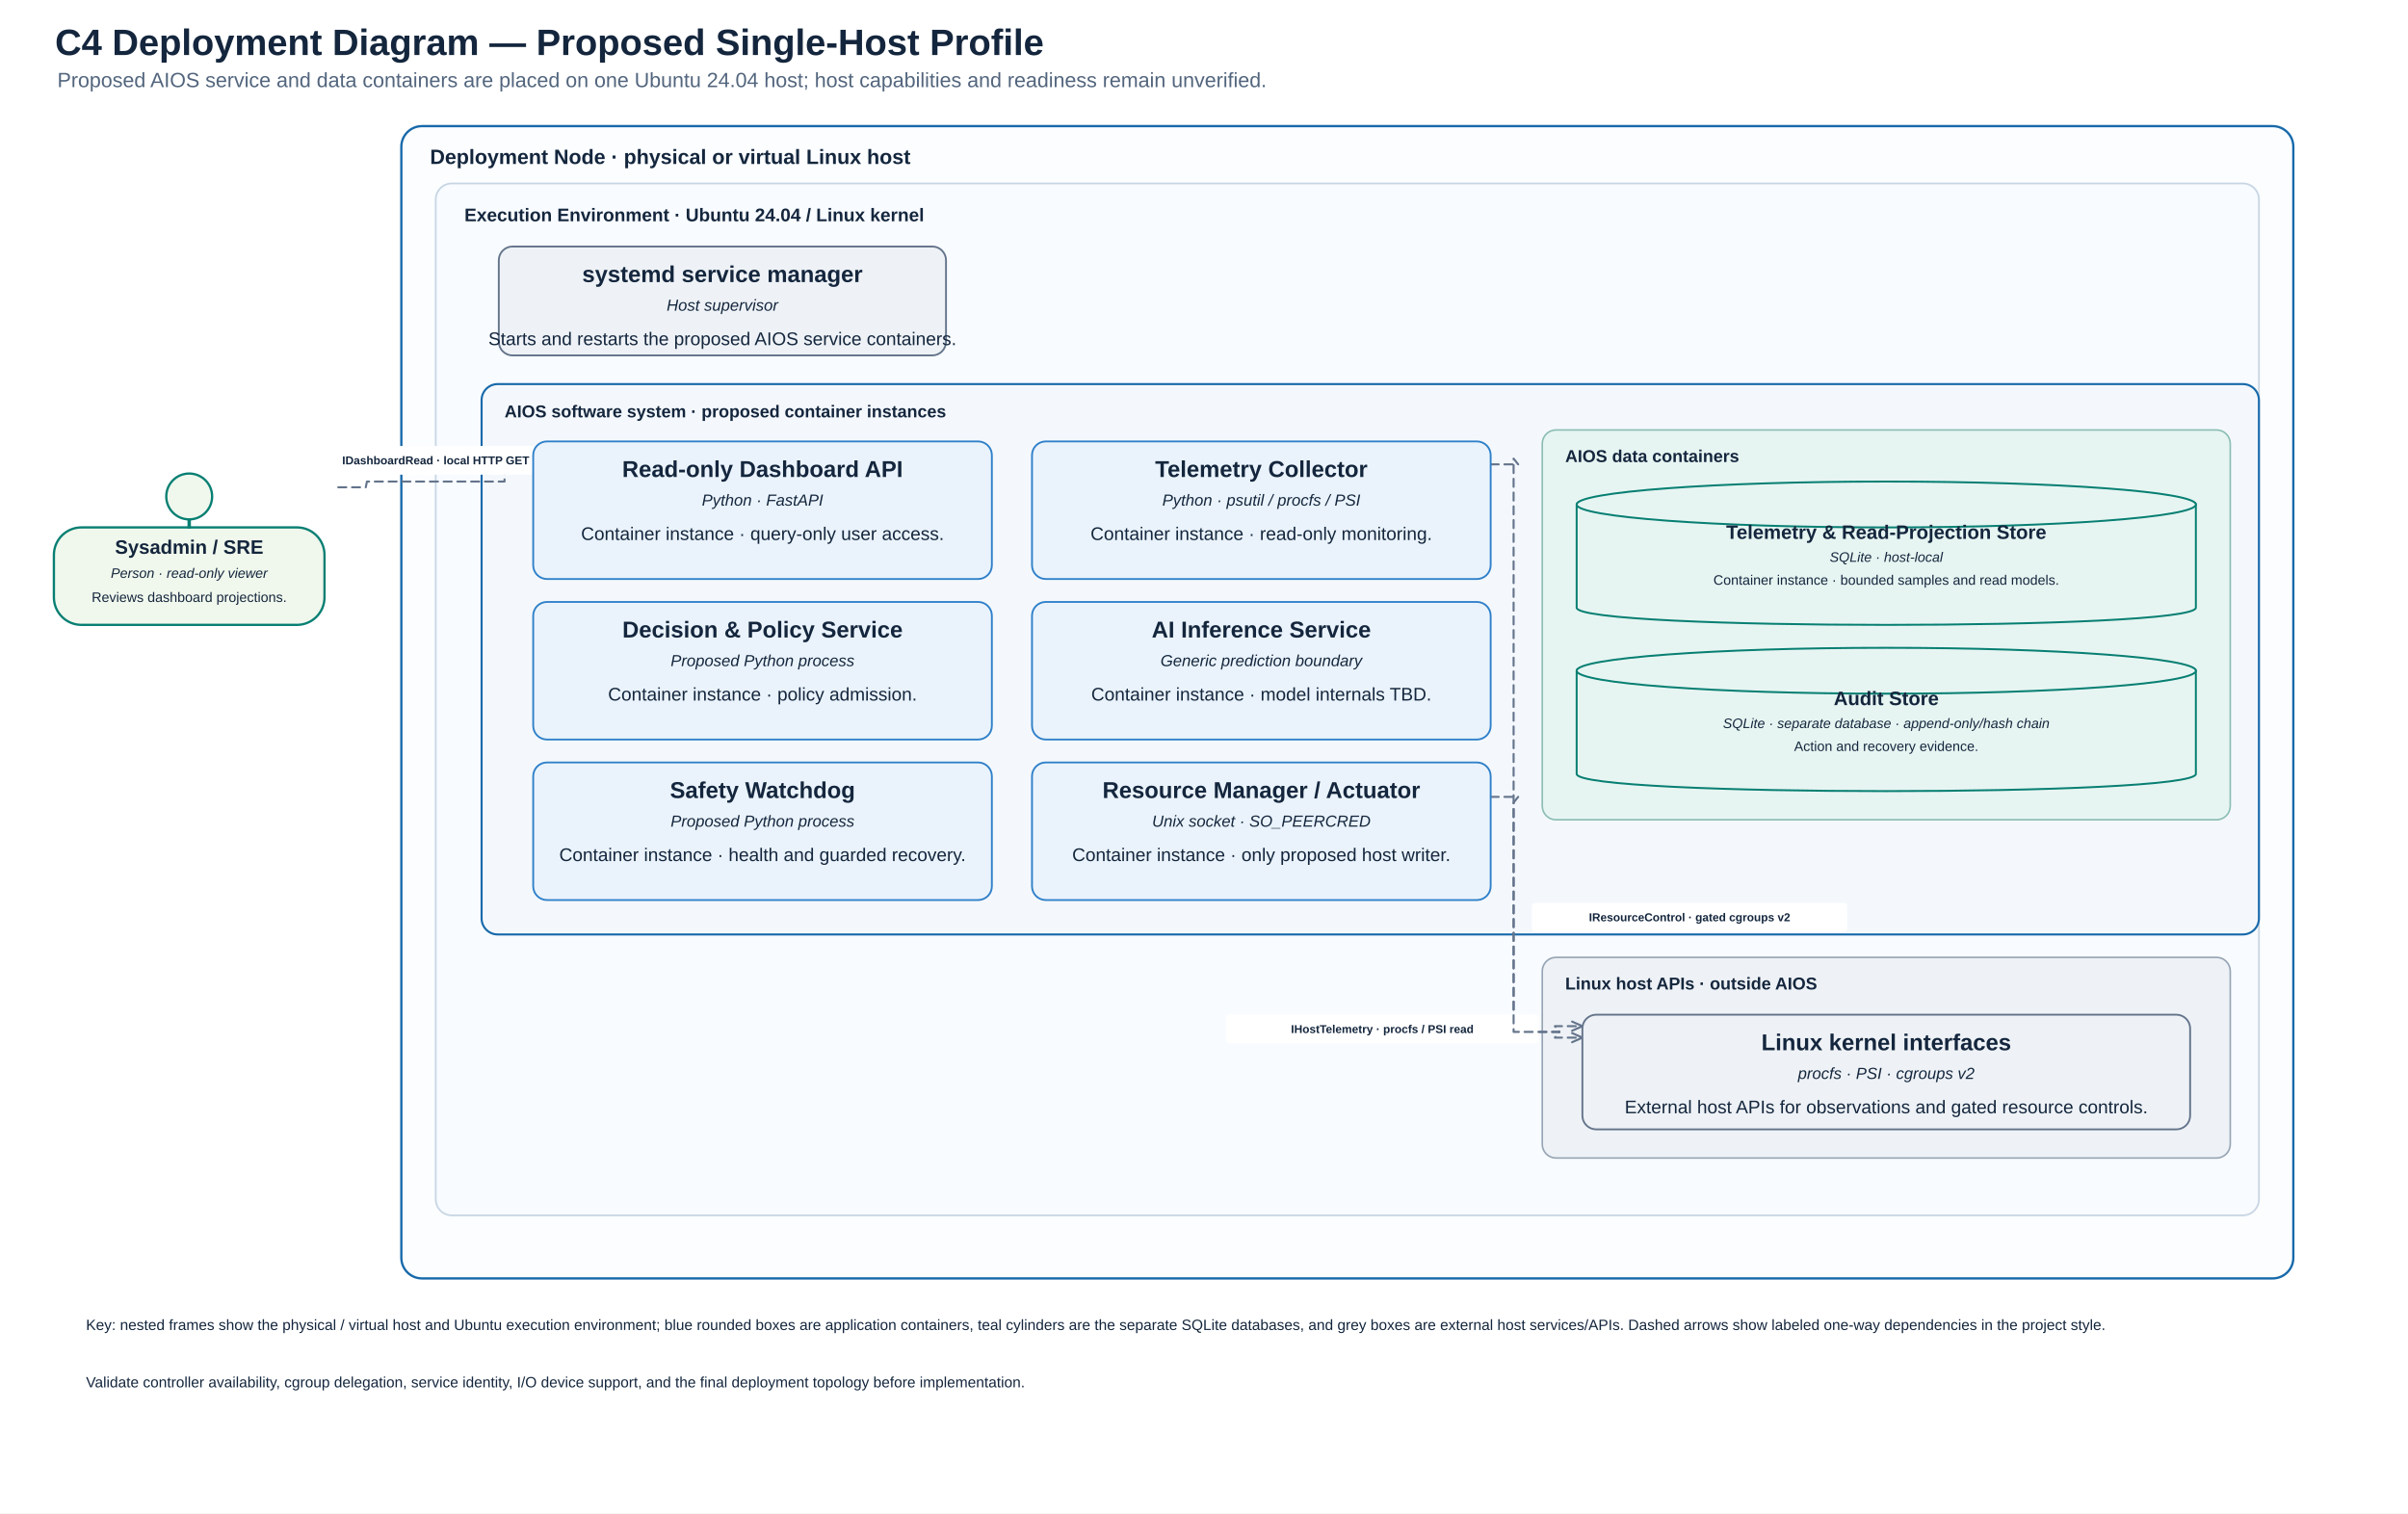
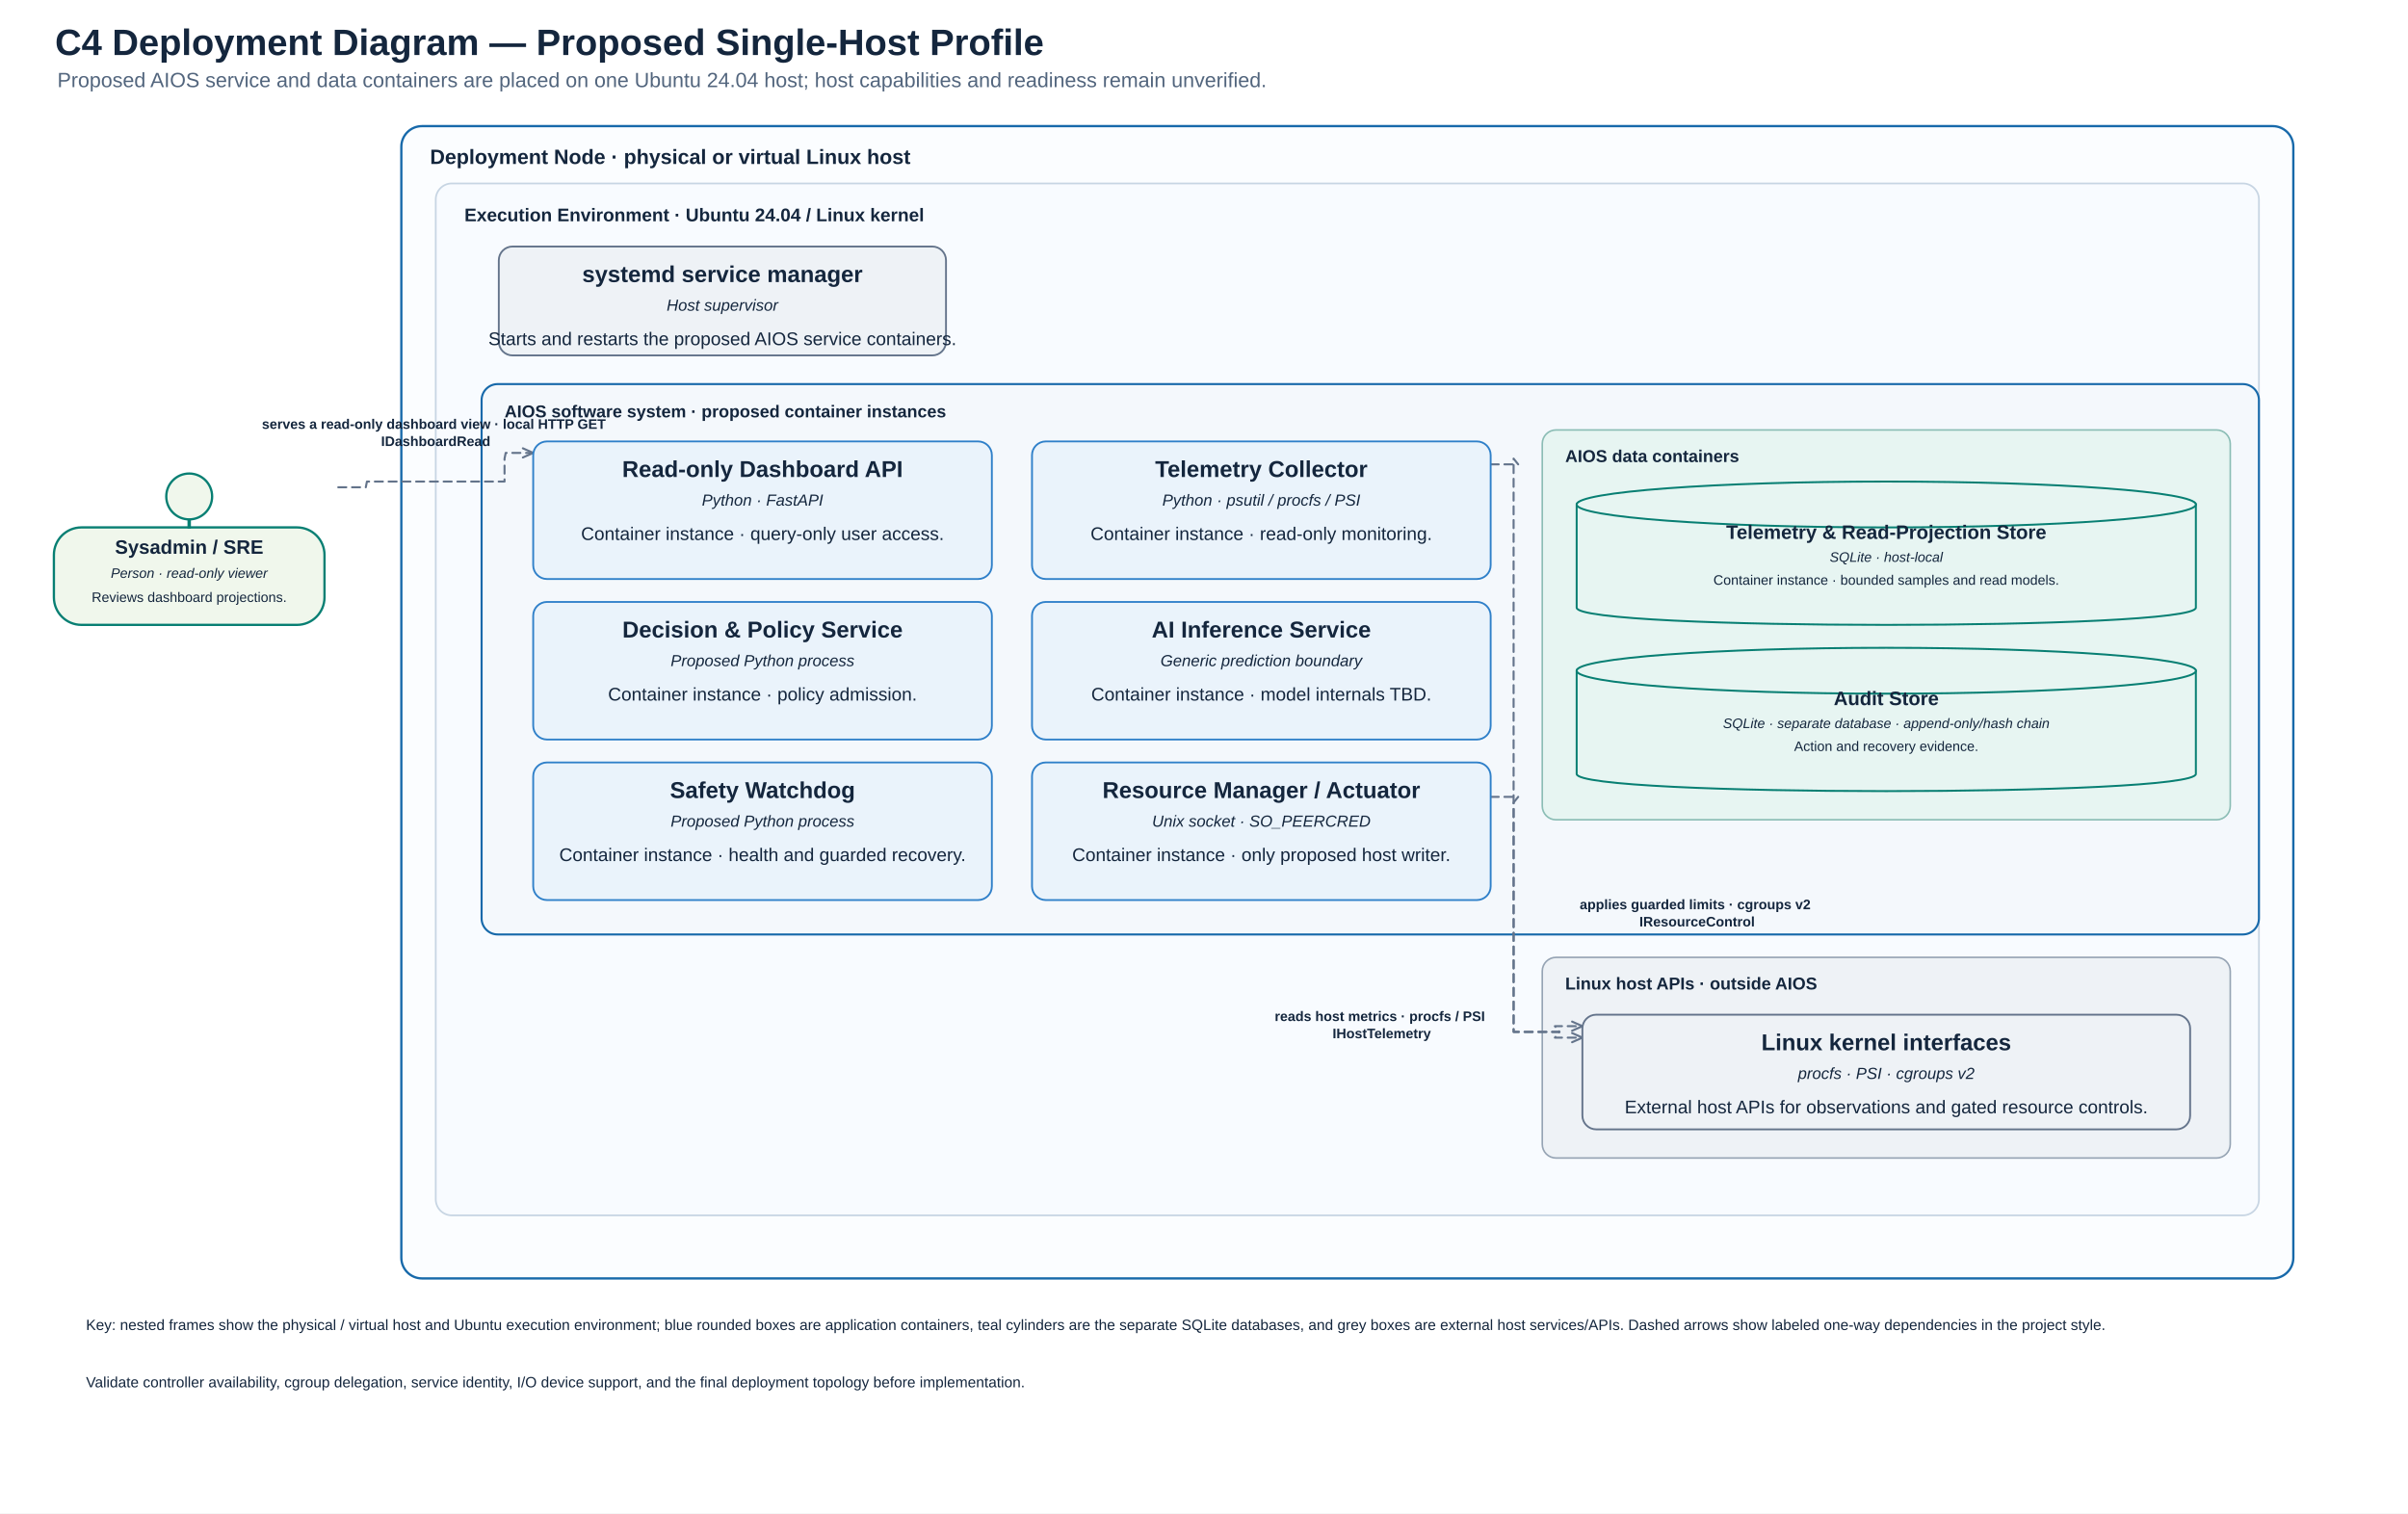
<svg xmlns="http://www.w3.org/2000/svg" width="2100px" height="1320px" viewBox="0 0 2100 1320">
  <rect width="2100" height="1320" fill="#fff" />
  <style>text{font-family:Arial,Helvetica,sans-serif;fill:#14263d} .title{font-size:32px;font-weight:700}.subtitle{font-size:18px;fill:#52657d} .layer{font-size:16px;font-weight:700;fill:#1769aa} .small{font-size:13px;fill:#52657d}</style>
  <text class="title" x="48" y="48">C4 Deployment Diagram — Proposed Single-Host Profile</text>
  <text class="subtitle" x="50" y="76">Proposed AIOS service and data containers are placed on one Ubuntu 24.04 host; host capabilities and readiness remain unverified.</text>
  <rect x="350" y="110" width="1650" height="1005" rx="18" fill="#fbfdff" stroke="#1769aa" stroke-width="2" />
  <text class="" x="375" y="143" text-anchor="start" font-size="18" fill="#1769aa" font-weight="700">
    <tspan x="375" dy="0">Deployment Node · physical or virtual Linux host</tspan>
  </text>
  <rect x="380" y="160" width="1590" height="900" rx="14" fill="#f8fbff" stroke="#c7d5e3" stroke-width="1.5" />
  <text class="" x="405" y="193" text-anchor="start" font-size="16" fill="#1769aa" font-weight="700">
    <tspan x="405" dy="0">Execution Environment · Ubuntu 24.04 / Linux kernel</tspan>
  </text>
  <rect x="435" y="215" width="390" height="95" rx="12" fill="#eef2f6" stroke="#64748b" stroke-width="1.6" />
  <text class="" x="630" y="246" text-anchor="middle" font-size="20" fill="#14263d" font-weight="700">
    <tspan x="630" dy="0">systemd service manager</tspan>
  </text>
  <text class="" x="630" y="271" text-anchor="middle" font-size="14" fill="#52657d" font-weight="400" font-style="italic">
    <tspan x="630" dy="0">Host supervisor</tspan>
  </text>
  <text class="" x="630" y="301" text-anchor="middle" font-size="16" fill="#14263d" font-weight="400">
    <tspan x="630" dy="0">Starts and restarts the proposed AIOS service containers.</tspan>
  </text>
  <rect x="420" y="335" width="1550" height="480" rx="14" fill="#f4f8fc" stroke="#1769aa" stroke-width="1.8" />
  <text class="" x="440" y="364" text-anchor="start" font-size="15" fill="#1769aa" font-weight="700">
    <tspan x="440" dy="0">AIOS software system · proposed container instances</tspan>
  </text>
  <rect x="1345" y="375" width="600" height="340" rx="12" fill="#e7f5f2" stroke="#8bbdb5" stroke-width="1.4" />
  <text class="" x="1365" y="403" text-anchor="start" font-size="15" fill="#087f73" font-weight="700">
    <tspan x="1365" dy="0">AIOS data containers</tspan>
  </text>
  <rect x="1345" y="835" width="600" height="175" rx="12" fill="#eef2f6" stroke="#96a4b4" stroke-width="1.4" />
  <text class="" x="1365" y="863" text-anchor="start" font-size="15" fill="#14263d" font-weight="700">
    <tspan x="1365" dy="0">Linux host APIs · outside AIOS</tspan>
  </text>
  <path d="M 295 425 L 319 425 L 320 420 L 440 420 L 440 400 L 441 395 L 465 395" fill="none" stroke="#64748b" stroke-width="1.8" stroke-dasharray="7 5" stroke-linecap="round" stroke-linejoin="round" />
  <path d="M 456 399 L 465 395 L 456 391" fill="none" stroke="#64748b" stroke-width="1.8" stroke-linecap="round" stroke-linejoin="round" />
-   <rect x="254.5" y="389" width="251" height="25" rx="3" fill="#fff" stroke="none" stroke-width="0" />
-   <text class="" x="380" y="405" text-anchor="middle" font-size="10" fill="#14263d" font-weight="700">
-     <tspan x="380" dy="0">IDashboardRead · local HTTP GET</tspan>
+   <text class="" x="380" y="374" text-anchor="middle" font-size="12" fill="#14263d" font-weight="700">
+     <tspan x="380" dy="0">serves a read-only dashboard view · local HTTP GET</tspan>
+     <tspan x="380" dy="15">IDashboardRead</tspan>
  </text>
  <path d="M 1300 405 L 1324 405 L 1320 400 L 1320 900 L 1360 900 L 1356 895 L 1380 895" fill="none" stroke="#64748b" stroke-width="1.8" stroke-dasharray="7 5" stroke-linecap="round" stroke-linejoin="round" />
  <path d="M 1371 899 L 1380 895 L 1371 891" fill="none" stroke="#64748b" stroke-width="1.8" stroke-linecap="round" stroke-linejoin="round" />
-   <rect x="1069" y="885" width="273" height="25" rx="3" fill="#fff" stroke="none" stroke-width="0" />
-   <text class="" x="1205.5" y="901" text-anchor="middle" font-size="10" fill="#14263d" font-weight="700">
-     <tspan x="1205.5" dy="0">IHostTelemetry · procfs / PSI read</tspan>
+   <text class="" x="1205" y="890.5" text-anchor="middle" font-size="12" fill="#14263d" font-weight="700">
+     <tspan x="1205" dy="0">reads host metrics · procfs / PSI</tspan>
+     <tspan x="1205" dy="15">IHostTelemetry</tspan>
  </text>
  <path d="M 1300 695 L 1324 695 L 1320 700 L 1320 900 L 1360 900 L 1356 905 L 1380 905" fill="none" stroke="#64748b" stroke-width="1.8" stroke-dasharray="7 5" stroke-linecap="round" stroke-linejoin="round" />
  <path d="M 1371 909 L 1380 905 L 1371 901" fill="none" stroke="#64748b" stroke-width="1.8" stroke-linecap="round" stroke-linejoin="round" />
-   <rect x="1336" y="787.5" width="275" height="25" rx="3" fill="#fff" stroke="none" stroke-width="0" />
-   <text class="" x="1473.5" y="803.5" text-anchor="middle" font-size="10" fill="#14263d" font-weight="700">
-     <tspan x="1473.5" dy="0">IResourceControl · gated cgroups v2</tspan>
+   <text class="" x="1480" y="793" text-anchor="middle" font-size="12" fill="#14263d" font-weight="700">
+     <tspan x="1480" dy="0">applies guarded limits · cgroups v2</tspan>
+     <tspan x="1480" dy="15">IResourceControl</tspan>
  </text>
  <g class="person">
    <rect x="47" y="460" width="236" height="85" rx="24" fill="#f0f7ec" stroke="#087f73" stroke-width="2" />
    <path d="M 165 453 V 461" stroke="#087f73" stroke-width="3" />
    <circle cx="165" cy="433" r="20" fill="#f0f7ec" stroke="#087f73" stroke-width="2" />
    <text class="" x="165" y="483" text-anchor="middle" font-size="17" fill="#14263d" font-weight="700">
      <tspan x="165" dy="0">Sysadmin / SRE</tspan>
    </text>
    <text class="" x="165" y="504" text-anchor="middle" font-size="12" fill="#52657d" font-weight="400" font-style="italic">
      <tspan x="165" dy="0">Person · read-only viewer</tspan>
    </text>
    <text class="" x="165" y="525" text-anchor="middle" font-size="12" fill="#14263d" font-weight="400">
      <tspan x="165" dy="0">Reviews dashboard projections.</tspan>
    </text>
  </g>
  <rect x="465" y="385" width="400" height="120" rx="12" fill="#eaf3fb" stroke="#2f80c9" stroke-width="1.6" />
  <text class="" x="665" y="416" text-anchor="middle" font-size="20" fill="#14263d" font-weight="700">
    <tspan x="665" dy="0">Read-only Dashboard API</tspan>
  </text>
  <text class="" x="665" y="441" text-anchor="middle" font-size="14" fill="#52657d" font-weight="400" font-style="italic">
    <tspan x="665" dy="0">Python · FastAPI</tspan>
  </text>
  <text class="" x="665" y="471" text-anchor="middle" font-size="16" fill="#14263d" font-weight="400">
    <tspan x="665" dy="0">Container instance · query-only user access.</tspan>
  </text>
  <rect x="900" y="385" width="400" height="120" rx="12" fill="#eaf3fb" stroke="#2f80c9" stroke-width="1.6" />
  <text class="" x="1100" y="416" text-anchor="middle" font-size="20" fill="#14263d" font-weight="700">
    <tspan x="1100" dy="0">Telemetry Collector</tspan>
  </text>
  <text class="" x="1100" y="441" text-anchor="middle" font-size="14" fill="#52657d" font-weight="400" font-style="italic">
    <tspan x="1100" dy="0">Python · psutil / procfs / PSI</tspan>
  </text>
  <text class="" x="1100" y="471" text-anchor="middle" font-size="16" fill="#14263d" font-weight="400">
    <tspan x="1100" dy="0">Container instance · read-only monitoring.</tspan>
  </text>
  <rect x="465" y="525" width="400" height="120" rx="12" fill="#eaf3fb" stroke="#2f80c9" stroke-width="1.6" />
  <text class="" x="665" y="556" text-anchor="middle" font-size="20" fill="#14263d" font-weight="700">
    <tspan x="665" dy="0">Decision &amp; Policy Service</tspan>
  </text>
  <text class="" x="665" y="581" text-anchor="middle" font-size="14" fill="#52657d" font-weight="400" font-style="italic">
    <tspan x="665" dy="0">Proposed Python process</tspan>
  </text>
  <text class="" x="665" y="611" text-anchor="middle" font-size="16" fill="#14263d" font-weight="400">
    <tspan x="665" dy="0">Container instance · policy admission.</tspan>
  </text>
  <rect x="900" y="525" width="400" height="120" rx="12" fill="#eaf3fb" stroke="#2f80c9" stroke-width="1.6" />
  <text class="" x="1100" y="556" text-anchor="middle" font-size="20" fill="#14263d" font-weight="700">
    <tspan x="1100" dy="0">AI Inference Service</tspan>
  </text>
  <text class="" x="1100" y="581" text-anchor="middle" font-size="14" fill="#52657d" font-weight="400" font-style="italic">
    <tspan x="1100" dy="0">Generic prediction boundary</tspan>
  </text>
  <text class="" x="1100" y="611" text-anchor="middle" font-size="16" fill="#14263d" font-weight="400">
    <tspan x="1100" dy="0">Container instance · model internals TBD.</tspan>
  </text>
  <rect x="465" y="665" width="400" height="120" rx="12" fill="#eaf3fb" stroke="#2f80c9" stroke-width="1.6" />
  <text class="" x="665" y="696" text-anchor="middle" font-size="20" fill="#14263d" font-weight="700">
    <tspan x="665" dy="0">Safety Watchdog</tspan>
  </text>
  <text class="" x="665" y="721" text-anchor="middle" font-size="14" fill="#52657d" font-weight="400" font-style="italic">
    <tspan x="665" dy="0">Proposed Python process</tspan>
  </text>
  <text class="" x="665" y="751" text-anchor="middle" font-size="16" fill="#14263d" font-weight="400">
    <tspan x="665" dy="0">Container instance · health and guarded recovery.</tspan>
  </text>
  <rect x="900" y="665" width="400" height="120" rx="12" fill="#eaf3fb" stroke="#2f80c9" stroke-width="1.6" />
  <text class="" x="1100" y="696" text-anchor="middle" font-size="20" fill="#14263d" font-weight="700">
    <tspan x="1100" dy="0">Resource Manager / Actuator</tspan>
  </text>
  <text class="" x="1100" y="721" text-anchor="middle" font-size="14" fill="#52657d" font-weight="400" font-style="italic">
    <tspan x="1100" dy="0">Unix socket · SO_PEERCRED</tspan>
  </text>
  <text class="" x="1100" y="751" text-anchor="middle" font-size="16" fill="#14263d" font-weight="400">
    <tspan x="1100" dy="0">Container instance · only proposed host writer.</tspan>
  </text>
  <path d="M 1375 440 C 1375 420 1915 420 1915 440 L 1915 530 C 1915 550 1375 550 1375 530 Z" fill="#e7f5f2" stroke="#087f73" stroke-width="1.7" stroke-linecap="round" stroke-linejoin="round" />
  <ellipse cx="1645" cy="440" rx="270" ry="20" fill="#e7f5f2" stroke="#087f73" stroke-width="1.7" />
  <text class="" x="1645" y="470" text-anchor="middle" font-size="17" fill="#14263d" font-weight="700">
    <tspan x="1645" dy="0">Telemetry &amp; Read-Projection Store</tspan>
  </text>
  <text class="" x="1645" y="490" text-anchor="middle" font-size="12" fill="#52657d" font-weight="400" font-style="italic">
    <tspan x="1645" dy="0">SQLite · host-local</tspan>
  </text>
  <text class="" x="1645" y="510" text-anchor="middle" font-size="12" fill="#14263d" font-weight="400">
    <tspan x="1645" dy="0">Container instance · bounded samples and read models.</tspan>
  </text>
  <path d="M 1375 585 C 1375 565 1915 565 1915 585 L 1915 675 C 1915 695 1375 695 1375 675 Z" fill="#e7f5f2" stroke="#087f73" stroke-width="1.7" stroke-linecap="round" stroke-linejoin="round" />
  <ellipse cx="1645" cy="585" rx="270" ry="20" fill="#e7f5f2" stroke="#087f73" stroke-width="1.7" />
  <text class="" x="1645" y="615" text-anchor="middle" font-size="17" fill="#14263d" font-weight="700">
    <tspan x="1645" dy="0">Audit Store</tspan>
  </text>
  <text class="" x="1645" y="635" text-anchor="middle" font-size="12" fill="#52657d" font-weight="400" font-style="italic">
    <tspan x="1645" dy="0">SQLite · separate database · append-only/hash chain</tspan>
  </text>
  <text class="" x="1645" y="655" text-anchor="middle" font-size="12" fill="#14263d" font-weight="400">
    <tspan x="1645" dy="0">Action and recovery evidence.</tspan>
  </text>
  <rect x="1380" y="885" width="530" height="100" rx="12" fill="#eef2f6" stroke="#64748b" stroke-width="1.6" />
  <text class="" x="1645" y="916" text-anchor="middle" font-size="20" fill="#14263d" font-weight="700">
    <tspan x="1645" dy="0">Linux kernel interfaces</tspan>
  </text>
  <text class="" x="1645" y="941" text-anchor="middle" font-size="14" fill="#52657d" font-weight="400" font-style="italic">
    <tspan x="1645" dy="0">procfs · PSI · cgroups v2</tspan>
  </text>
  <text class="" x="1645" y="971" text-anchor="middle" font-size="16" fill="#14263d" font-weight="400">
    <tspan x="1645" dy="0">External host APIs for observations and gated resource controls.</tspan>
  </text>
  <text class="" x="75" y="1160" text-anchor="start" font-size="13" fill="#52657d" font-weight="400">
    <tspan x="75" dy="0">Key: nested frames show the physical / virtual host and Ubuntu execution environment; blue rounded boxes are application containers, teal cylinders are the separate SQLite databases, and grey boxes are external host services/APIs. Dashed arrows show labeled one-way dependencies in the project style.</tspan>
  </text>
  <text class="" x="75" y="1210" text-anchor="start" font-size="13" fill="#52657d" font-weight="400">
    <tspan x="75" dy="0">Validate controller availability, cgroup delegation, service identity, I/O device support, and the final deployment topology before implementation.</tspan>
  </text>
</svg>
